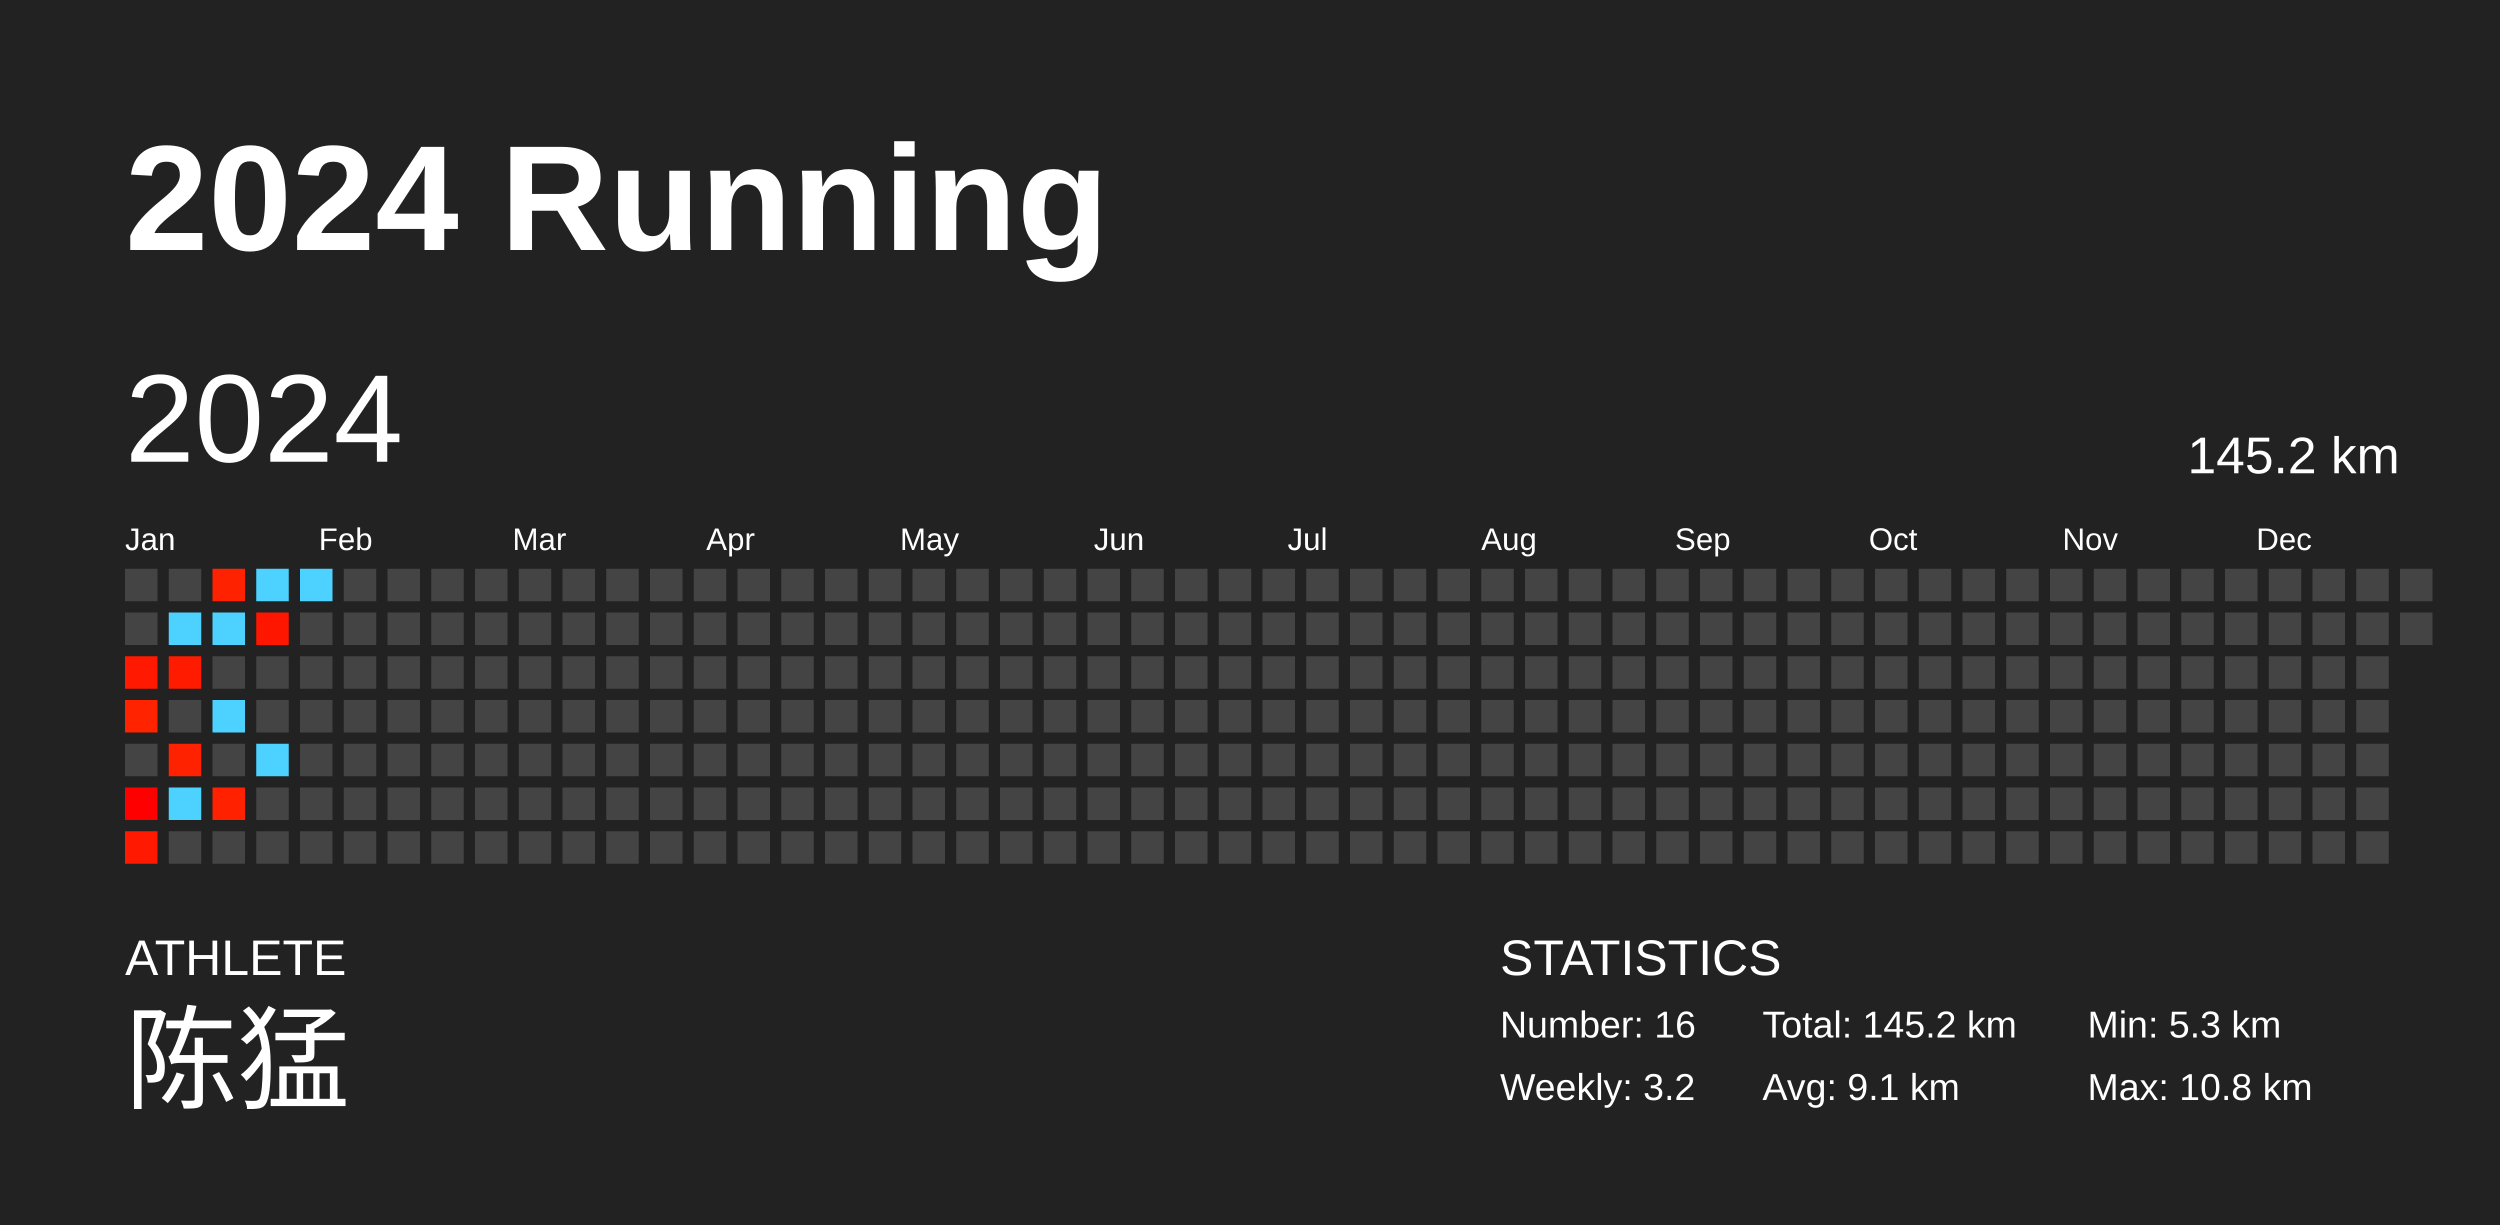
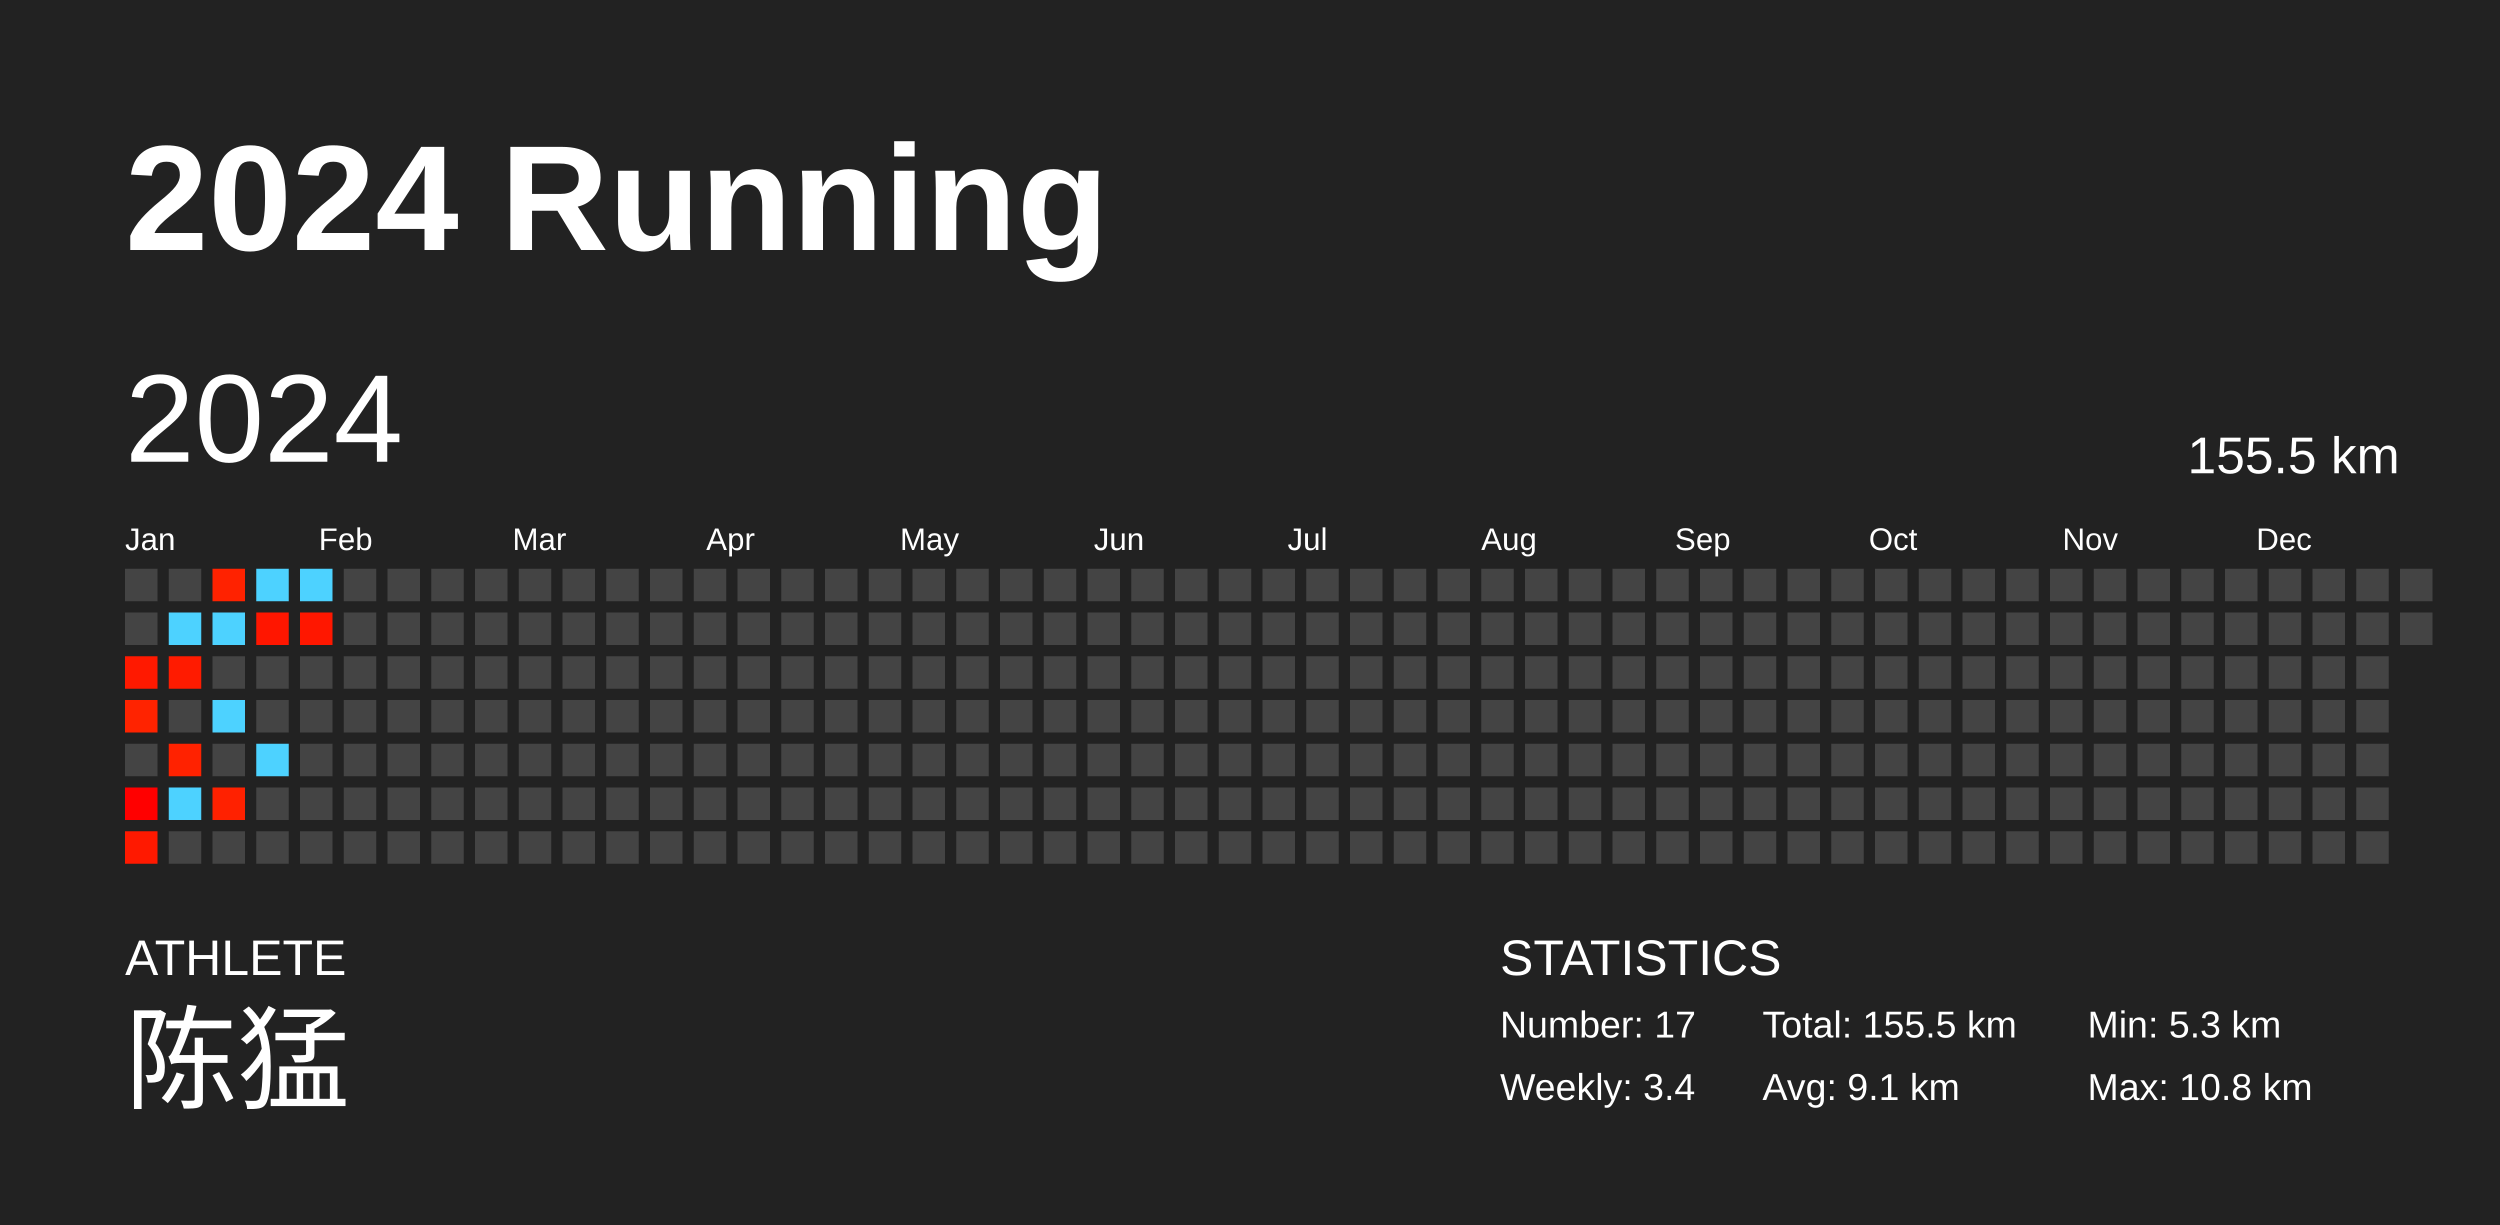
<svg xmlns="http://www.w3.org/2000/svg" baseProfile="full" height="98mm" version="1.1" viewBox="0,0,200,98" width="200mm">
  <defs />
  <rect fill="#222222" height="98" width="200" x="0" y="0" />
  <text fill="#FFFFFF" style="font-size:12px; font-family:Arial; font-weight:bold;" x="10" y="20">2024 Running</text>
  <text fill="#FFFFFF" style="font-size:4px; font-family:Arial" x="10" y="78">ATHLETE</text>
  <text fill="#FFFFFF" style="font-size:9px; font-family:Arial" x="10" y="88">陈猛</text>
  <text fill="#FFFFFF" style="font-size:4px; font-family:Arial" x="120" y="78">STATISTICS</text>
-   <text fill="#FFFFFF" style="font-size:3px; font-family:Arial" x="120" y="83">Number: 16</text>
-   <text fill="#FFFFFF" style="font-size:3px; font-family:Arial" x="120" y="88">Weekly: 3.2</text>
-   <text fill="#FFFFFF" style="font-size:3px; font-family:Arial" x="141" y="83">Total: 145.2 km</text>
+   <text fill="#FFFFFF" style="font-size:3px; font-family:Arial" x="120" y="83">Number: 17</text>
+   <text fill="#FFFFFF" style="font-size:3px; font-family:Arial" x="120" y="88">Weekly: 3.4</text>
+   <text fill="#FFFFFF" style="font-size:3px; font-family:Arial" x="141" y="83">Total: 155.5 km</text>
  <text fill="#FFFFFF" style="font-size:3px; font-family:Arial" x="141" y="88">Avg: 9.1 km</text>
  <text fill="#FFFFFF" style="font-size:3px; font-family:Arial" x="167" y="83">Min: 5.3 km</text>
  <text fill="#FFFFFF" style="font-size:3px; font-family:Arial" x="167" y="88">Max: 10.8 km</text>
  <text dominant-baseline="hanging" fill="#FFFFFF" style="font-size:10.0px; font-family:Arial;" x="10" y="30">2024</text>
-   <text dominant-baseline="hanging" fill="#FFFFFF" style="font-size:4.125px; font-family:Arial;" x="175" y="35">145.2 km</text>
+   <text dominant-baseline="hanging" fill="#FFFFFF" style="font-size:4.125px; font-family:Arial;" x="175" y="35">155.5 km</text>
  <text fill="#FFFFFF" style="font-size:2.5px; font-family:Arial" x="10.0" y="44">Jan</text>
  <text fill="#FFFFFF" style="font-size:2.5px; font-family:Arial" x="25.5" y="44">Feb</text>
  <text fill="#FFFFFF" style="font-size:2.5px; font-family:Arial" x="41.0" y="44">Mar</text>
  <text fill="#FFFFFF" style="font-size:2.5px; font-family:Arial" x="56.5" y="44">Apr</text>
  <text fill="#FFFFFF" style="font-size:2.5px; font-family:Arial" x="72.0" y="44">May</text>
  <text fill="#FFFFFF" style="font-size:2.5px; font-family:Arial" x="87.5" y="44">Jun</text>
  <text fill="#FFFFFF" style="font-size:2.5px; font-family:Arial" x="103.0" y="44">Jul</text>
  <text fill="#FFFFFF" style="font-size:2.5px; font-family:Arial" x="118.5" y="44">Aug</text>
  <text fill="#FFFFFF" style="font-size:2.5px; font-family:Arial" x="134.0" y="44">Sep</text>
  <text fill="#FFFFFF" style="font-size:2.5px; font-family:Arial" x="149.5" y="44">Oct</text>
  <text fill="#FFFFFF" style="font-size:2.5px; font-family:Arial" x="165.0" y="44">Nov</text>
  <text fill="#FFFFFF" style="font-size:2.5px; font-family:Arial" x="180.5" y="44">Dec</text>
  <rect fill="#444444" height="2.6" width="2.6" x="10.0" y="45.5" />
  <rect fill="#444444" height="2.6" width="2.6" x="10.0" y="49.0" />
  <rect fill="#ff1900" height="2.6" width="2.6" x="10.0" y="52.5" />
  <rect fill="#ff2300" height="2.6" width="2.6" x="10.0" y="56.0" />
  <rect fill="#444444" height="2.6" width="2.6" x="10.0" y="59.5" />
  <rect fill="#ff0000" height="2.6" width="2.6" x="10.0" y="63.0" />
  <rect fill="#ff1900" height="2.6" width="2.6" x="10.0" y="66.5" />
  <rect fill="#444444" height="2.6" width="2.6" x="13.5" y="45.5" />
  <rect fill="#4dd2ff" height="2.6" width="2.6" x="13.5" y="49.0" />
  <rect fill="#ff1b00" height="2.6" width="2.6" x="13.5" y="52.5" />
  <rect fill="#444444" height="2.6" width="2.6" x="13.5" y="56.0" />
  <rect fill="#ff2200" height="2.6" width="2.6" x="13.5" y="59.5" />
  <rect fill="#4dd2ff" height="2.6" width="2.6" x="13.5" y="63.0" />
  <rect fill="#444444" height="2.6" width="2.6" x="13.5" y="66.5" />
  <rect fill="#ff2200" height="2.6" width="2.6" x="17.0" y="45.5" />
  <rect fill="#4dd2ff" height="2.6" width="2.6" x="17.0" y="49.0" />
  <rect fill="#444444" height="2.6" width="2.6" x="17.0" y="52.5" />
  <rect fill="#4dd2ff" height="2.6" width="2.6" x="17.0" y="56.0" />
  <rect fill="#444444" height="2.6" width="2.6" x="17.0" y="59.5" />
  <rect fill="#ff2100" height="2.6" width="2.6" x="17.0" y="63.0" />
  <rect fill="#444444" height="2.6" width="2.6" x="17.0" y="66.5" />
  <rect fill="#4dd2ff" height="2.6" width="2.6" x="20.5" y="45.5" />
  <rect fill="#ff1600" height="2.6" width="2.6" x="20.5" y="49.0" />
  <rect fill="#444444" height="2.6" width="2.6" x="20.5" y="52.5" />
  <rect fill="#444444" height="2.6" width="2.6" x="20.5" y="56.0" />
  <rect fill="#4dd2ff" height="2.6" width="2.6" x="20.5" y="59.5" />
  <rect fill="#444444" height="2.6" width="2.6" x="20.5" y="63.0" />
  <rect fill="#444444" height="2.6" width="2.6" x="20.5" y="66.5" />
  <rect fill="#4dd2ff" height="2.6" width="2.6" x="24.0" y="45.5" />
-   <rect fill="#444444" height="2.6" width="2.6" x="24.0" y="49.0" />
+   <rect fill="#ff1700" height="2.6" width="2.6" x="24.0" y="49.0" />
  <rect fill="#444444" height="2.6" width="2.6" x="24.0" y="52.5" />
  <rect fill="#444444" height="2.6" width="2.6" x="24.0" y="56.0" />
  <rect fill="#444444" height="2.6" width="2.6" x="24.0" y="59.5" />
  <rect fill="#444444" height="2.6" width="2.6" x="24.0" y="63.0" />
  <rect fill="#444444" height="2.6" width="2.6" x="24.0" y="66.5" />
  <rect fill="#444444" height="2.6" width="2.6" x="27.5" y="45.5" />
  <rect fill="#444444" height="2.6" width="2.6" x="27.5" y="49.0" />
  <rect fill="#444444" height="2.6" width="2.6" x="27.5" y="52.5" />
  <rect fill="#444444" height="2.6" width="2.6" x="27.5" y="56.0" />
  <rect fill="#444444" height="2.6" width="2.6" x="27.5" y="59.5" />
  <rect fill="#444444" height="2.6" width="2.6" x="27.5" y="63.0" />
  <rect fill="#444444" height="2.6" width="2.6" x="27.5" y="66.5" />
  <rect fill="#444444" height="2.6" width="2.6" x="31.0" y="45.5" />
  <rect fill="#444444" height="2.6" width="2.6" x="31.0" y="49.0" />
  <rect fill="#444444" height="2.6" width="2.6" x="31.0" y="52.5" />
  <rect fill="#444444" height="2.6" width="2.6" x="31.0" y="56.0" />
  <rect fill="#444444" height="2.6" width="2.6" x="31.0" y="59.5" />
  <rect fill="#444444" height="2.6" width="2.6" x="31.0" y="63.0" />
  <rect fill="#444444" height="2.6" width="2.6" x="31.0" y="66.5" />
  <rect fill="#444444" height="2.6" width="2.6" x="34.5" y="45.5" />
  <rect fill="#444444" height="2.6" width="2.6" x="34.5" y="49.0" />
  <rect fill="#444444" height="2.6" width="2.6" x="34.5" y="52.5" />
  <rect fill="#444444" height="2.6" width="2.6" x="34.5" y="56.0" />
  <rect fill="#444444" height="2.6" width="2.6" x="34.5" y="59.5" />
  <rect fill="#444444" height="2.6" width="2.6" x="34.5" y="63.0" />
  <rect fill="#444444" height="2.6" width="2.6" x="34.5" y="66.5" />
  <rect fill="#444444" height="2.6" width="2.6" x="38.0" y="45.5" />
  <rect fill="#444444" height="2.6" width="2.6" x="38.0" y="49.0" />
  <rect fill="#444444" height="2.6" width="2.6" x="38.0" y="52.5" />
  <rect fill="#444444" height="2.6" width="2.6" x="38.0" y="56.0" />
  <rect fill="#444444" height="2.6" width="2.6" x="38.0" y="59.5" />
  <rect fill="#444444" height="2.6" width="2.6" x="38.0" y="63.0" />
  <rect fill="#444444" height="2.6" width="2.6" x="38.0" y="66.5" />
  <rect fill="#444444" height="2.6" width="2.6" x="41.5" y="45.5" />
  <rect fill="#444444" height="2.6" width="2.6" x="41.5" y="49.0" />
  <rect fill="#444444" height="2.6" width="2.6" x="41.5" y="52.5" />
  <rect fill="#444444" height="2.6" width="2.6" x="41.5" y="56.0" />
  <rect fill="#444444" height="2.6" width="2.6" x="41.5" y="59.5" />
  <rect fill="#444444" height="2.6" width="2.6" x="41.5" y="63.0" />
  <rect fill="#444444" height="2.6" width="2.6" x="41.5" y="66.5" />
  <rect fill="#444444" height="2.6" width="2.6" x="45.0" y="45.5" />
  <rect fill="#444444" height="2.6" width="2.6" x="45.0" y="49.0" />
  <rect fill="#444444" height="2.6" width="2.6" x="45.0" y="52.5" />
  <rect fill="#444444" height="2.6" width="2.6" x="45.0" y="56.0" />
  <rect fill="#444444" height="2.6" width="2.6" x="45.0" y="59.5" />
  <rect fill="#444444" height="2.6" width="2.6" x="45.0" y="63.0" />
  <rect fill="#444444" height="2.6" width="2.6" x="45.0" y="66.5" />
  <rect fill="#444444" height="2.6" width="2.6" x="48.5" y="45.5" />
  <rect fill="#444444" height="2.6" width="2.6" x="48.5" y="49.0" />
  <rect fill="#444444" height="2.6" width="2.6" x="48.5" y="52.5" />
  <rect fill="#444444" height="2.6" width="2.6" x="48.5" y="56.0" />
  <rect fill="#444444" height="2.6" width="2.6" x="48.5" y="59.5" />
  <rect fill="#444444" height="2.6" width="2.6" x="48.5" y="63.0" />
  <rect fill="#444444" height="2.6" width="2.6" x="48.5" y="66.5" />
  <rect fill="#444444" height="2.6" width="2.6" x="52.0" y="45.5" />
  <rect fill="#444444" height="2.6" width="2.6" x="52.0" y="49.0" />
  <rect fill="#444444" height="2.6" width="2.6" x="52.0" y="52.5" />
  <rect fill="#444444" height="2.6" width="2.6" x="52.0" y="56.0" />
  <rect fill="#444444" height="2.6" width="2.6" x="52.0" y="59.5" />
  <rect fill="#444444" height="2.6" width="2.6" x="52.0" y="63.0" />
  <rect fill="#444444" height="2.6" width="2.6" x="52.0" y="66.5" />
  <rect fill="#444444" height="2.6" width="2.6" x="55.5" y="45.5" />
  <rect fill="#444444" height="2.6" width="2.6" x="55.5" y="49.0" />
  <rect fill="#444444" height="2.6" width="2.6" x="55.5" y="52.5" />
  <rect fill="#444444" height="2.6" width="2.6" x="55.5" y="56.0" />
  <rect fill="#444444" height="2.6" width="2.6" x="55.5" y="59.5" />
  <rect fill="#444444" height="2.6" width="2.6" x="55.5" y="63.0" />
  <rect fill="#444444" height="2.6" width="2.6" x="55.5" y="66.5" />
  <rect fill="#444444" height="2.6" width="2.6" x="59.0" y="45.5" />
  <rect fill="#444444" height="2.6" width="2.6" x="59.0" y="49.0" />
  <rect fill="#444444" height="2.6" width="2.6" x="59.0" y="52.5" />
  <rect fill="#444444" height="2.6" width="2.6" x="59.0" y="56.0" />
  <rect fill="#444444" height="2.6" width="2.6" x="59.0" y="59.5" />
  <rect fill="#444444" height="2.6" width="2.6" x="59.0" y="63.0" />
  <rect fill="#444444" height="2.6" width="2.6" x="59.0" y="66.5" />
  <rect fill="#444444" height="2.6" width="2.6" x="62.5" y="45.5" />
  <rect fill="#444444" height="2.6" width="2.6" x="62.5" y="49.0" />
  <rect fill="#444444" height="2.6" width="2.6" x="62.5" y="52.5" />
  <rect fill="#444444" height="2.6" width="2.6" x="62.5" y="56.0" />
  <rect fill="#444444" height="2.6" width="2.6" x="62.5" y="59.5" />
  <rect fill="#444444" height="2.6" width="2.6" x="62.5" y="63.0" />
  <rect fill="#444444" height="2.6" width="2.6" x="62.5" y="66.5" />
  <rect fill="#444444" height="2.6" width="2.6" x="66.0" y="45.5" />
  <rect fill="#444444" height="2.6" width="2.6" x="66.0" y="49.0" />
  <rect fill="#444444" height="2.6" width="2.6" x="66.0" y="52.5" />
  <rect fill="#444444" height="2.6" width="2.6" x="66.0" y="56.0" />
  <rect fill="#444444" height="2.6" width="2.6" x="66.0" y="59.5" />
  <rect fill="#444444" height="2.6" width="2.6" x="66.0" y="63.0" />
  <rect fill="#444444" height="2.6" width="2.6" x="66.0" y="66.5" />
  <rect fill="#444444" height="2.6" width="2.6" x="69.5" y="45.5" />
  <rect fill="#444444" height="2.6" width="2.6" x="69.5" y="49.0" />
  <rect fill="#444444" height="2.6" width="2.6" x="69.5" y="52.5" />
  <rect fill="#444444" height="2.6" width="2.6" x="69.5" y="56.0" />
  <rect fill="#444444" height="2.6" width="2.6" x="69.5" y="59.5" />
  <rect fill="#444444" height="2.6" width="2.6" x="69.5" y="63.0" />
  <rect fill="#444444" height="2.6" width="2.6" x="69.5" y="66.5" />
  <rect fill="#444444" height="2.6" width="2.6" x="73.0" y="45.5" />
  <rect fill="#444444" height="2.6" width="2.6" x="73.0" y="49.0" />
  <rect fill="#444444" height="2.6" width="2.6" x="73.0" y="52.5" />
  <rect fill="#444444" height="2.6" width="2.6" x="73.0" y="56.0" />
  <rect fill="#444444" height="2.6" width="2.6" x="73.0" y="59.5" />
  <rect fill="#444444" height="2.6" width="2.6" x="73.0" y="63.0" />
  <rect fill="#444444" height="2.6" width="2.6" x="73.0" y="66.5" />
  <rect fill="#444444" height="2.6" width="2.6" x="76.5" y="45.5" />
  <rect fill="#444444" height="2.6" width="2.6" x="76.5" y="49.0" />
  <rect fill="#444444" height="2.6" width="2.6" x="76.5" y="52.5" />
  <rect fill="#444444" height="2.6" width="2.6" x="76.5" y="56.0" />
  <rect fill="#444444" height="2.6" width="2.6" x="76.5" y="59.5" />
  <rect fill="#444444" height="2.6" width="2.6" x="76.5" y="63.0" />
  <rect fill="#444444" height="2.6" width="2.6" x="76.5" y="66.5" />
  <rect fill="#444444" height="2.6" width="2.6" x="80.0" y="45.5" />
  <rect fill="#444444" height="2.6" width="2.6" x="80.0" y="49.0" />
  <rect fill="#444444" height="2.6" width="2.6" x="80.0" y="52.5" />
  <rect fill="#444444" height="2.6" width="2.6" x="80.0" y="56.0" />
  <rect fill="#444444" height="2.6" width="2.6" x="80.0" y="59.5" />
  <rect fill="#444444" height="2.6" width="2.6" x="80.0" y="63.0" />
  <rect fill="#444444" height="2.6" width="2.6" x="80.0" y="66.5" />
  <rect fill="#444444" height="2.6" width="2.6" x="83.5" y="45.5" />
  <rect fill="#444444" height="2.6" width="2.6" x="83.5" y="49.0" />
  <rect fill="#444444" height="2.6" width="2.6" x="83.5" y="52.5" />
  <rect fill="#444444" height="2.6" width="2.6" x="83.5" y="56.0" />
  <rect fill="#444444" height="2.6" width="2.6" x="83.5" y="59.5" />
  <rect fill="#444444" height="2.6" width="2.6" x="83.5" y="63.0" />
  <rect fill="#444444" height="2.6" width="2.6" x="83.5" y="66.5" />
  <rect fill="#444444" height="2.6" width="2.6" x="87.0" y="45.5" />
  <rect fill="#444444" height="2.6" width="2.6" x="87.0" y="49.0" />
  <rect fill="#444444" height="2.6" width="2.6" x="87.0" y="52.5" />
  <rect fill="#444444" height="2.6" width="2.6" x="87.0" y="56.0" />
  <rect fill="#444444" height="2.6" width="2.6" x="87.0" y="59.5" />
  <rect fill="#444444" height="2.6" width="2.6" x="87.0" y="63.0" />
  <rect fill="#444444" height="2.6" width="2.6" x="87.0" y="66.5" />
  <rect fill="#444444" height="2.6" width="2.6" x="90.5" y="45.5" />
  <rect fill="#444444" height="2.6" width="2.6" x="90.5" y="49.0" />
  <rect fill="#444444" height="2.6" width="2.6" x="90.5" y="52.5" />
  <rect fill="#444444" height="2.6" width="2.6" x="90.5" y="56.0" />
  <rect fill="#444444" height="2.6" width="2.6" x="90.5" y="59.5" />
  <rect fill="#444444" height="2.6" width="2.6" x="90.5" y="63.0" />
  <rect fill="#444444" height="2.6" width="2.6" x="90.5" y="66.5" />
  <rect fill="#444444" height="2.6" width="2.6" x="94.0" y="45.5" />
  <rect fill="#444444" height="2.6" width="2.6" x="94.0" y="49.0" />
  <rect fill="#444444" height="2.6" width="2.6" x="94.0" y="52.5" />
  <rect fill="#444444" height="2.6" width="2.6" x="94.0" y="56.0" />
  <rect fill="#444444" height="2.6" width="2.6" x="94.0" y="59.5" />
  <rect fill="#444444" height="2.6" width="2.6" x="94.0" y="63.0" />
  <rect fill="#444444" height="2.6" width="2.6" x="94.0" y="66.5" />
  <rect fill="#444444" height="2.6" width="2.6" x="97.5" y="45.5" />
  <rect fill="#444444" height="2.6" width="2.6" x="97.5" y="49.0" />
  <rect fill="#444444" height="2.6" width="2.6" x="97.5" y="52.5" />
  <rect fill="#444444" height="2.6" width="2.6" x="97.5" y="56.0" />
  <rect fill="#444444" height="2.6" width="2.6" x="97.5" y="59.5" />
  <rect fill="#444444" height="2.6" width="2.6" x="97.5" y="63.0" />
  <rect fill="#444444" height="2.6" width="2.6" x="97.5" y="66.5" />
  <rect fill="#444444" height="2.6" width="2.6" x="101.0" y="45.5" />
  <rect fill="#444444" height="2.6" width="2.6" x="101.0" y="49.0" />
  <rect fill="#444444" height="2.6" width="2.6" x="101.0" y="52.5" />
  <rect fill="#444444" height="2.6" width="2.6" x="101.0" y="56.0" />
  <rect fill="#444444" height="2.6" width="2.6" x="101.0" y="59.5" />
  <rect fill="#444444" height="2.6" width="2.6" x="101.0" y="63.0" />
  <rect fill="#444444" height="2.6" width="2.6" x="101.0" y="66.5" />
  <rect fill="#444444" height="2.6" width="2.6" x="104.5" y="45.5" />
  <rect fill="#444444" height="2.6" width="2.6" x="104.5" y="49.0" />
  <rect fill="#444444" height="2.6" width="2.6" x="104.5" y="52.5" />
  <rect fill="#444444" height="2.6" width="2.6" x="104.5" y="56.0" />
  <rect fill="#444444" height="2.6" width="2.6" x="104.5" y="59.5" />
  <rect fill="#444444" height="2.6" width="2.6" x="104.5" y="63.0" />
  <rect fill="#444444" height="2.6" width="2.6" x="104.5" y="66.5" />
  <rect fill="#444444" height="2.6" width="2.6" x="108.0" y="45.5" />
  <rect fill="#444444" height="2.6" width="2.6" x="108.0" y="49.0" />
  <rect fill="#444444" height="2.6" width="2.6" x="108.0" y="52.5" />
  <rect fill="#444444" height="2.6" width="2.6" x="108.0" y="56.0" />
  <rect fill="#444444" height="2.6" width="2.6" x="108.0" y="59.5" />
  <rect fill="#444444" height="2.6" width="2.6" x="108.0" y="63.0" />
  <rect fill="#444444" height="2.6" width="2.6" x="108.0" y="66.5" />
  <rect fill="#444444" height="2.6" width="2.6" x="111.5" y="45.5" />
  <rect fill="#444444" height="2.6" width="2.6" x="111.5" y="49.0" />
  <rect fill="#444444" height="2.6" width="2.6" x="111.5" y="52.5" />
  <rect fill="#444444" height="2.6" width="2.6" x="111.5" y="56.0" />
  <rect fill="#444444" height="2.6" width="2.6" x="111.5" y="59.5" />
  <rect fill="#444444" height="2.6" width="2.6" x="111.5" y="63.0" />
  <rect fill="#444444" height="2.6" width="2.6" x="111.5" y="66.5" />
  <rect fill="#444444" height="2.6" width="2.6" x="115.0" y="45.5" />
  <rect fill="#444444" height="2.6" width="2.6" x="115.0" y="49.0" />
  <rect fill="#444444" height="2.6" width="2.6" x="115.0" y="52.5" />
  <rect fill="#444444" height="2.6" width="2.6" x="115.0" y="56.0" />
  <rect fill="#444444" height="2.6" width="2.6" x="115.0" y="59.5" />
  <rect fill="#444444" height="2.6" width="2.6" x="115.0" y="63.0" />
  <rect fill="#444444" height="2.6" width="2.6" x="115.0" y="66.5" />
  <rect fill="#444444" height="2.6" width="2.6" x="118.5" y="45.5" />
  <rect fill="#444444" height="2.6" width="2.6" x="118.5" y="49.0" />
  <rect fill="#444444" height="2.6" width="2.6" x="118.5" y="52.5" />
  <rect fill="#444444" height="2.6" width="2.6" x="118.5" y="56.0" />
  <rect fill="#444444" height="2.6" width="2.6" x="118.5" y="59.5" />
  <rect fill="#444444" height="2.6" width="2.6" x="118.5" y="63.0" />
  <rect fill="#444444" height="2.6" width="2.6" x="118.5" y="66.5" />
  <rect fill="#444444" height="2.6" width="2.6" x="122.0" y="45.5" />
  <rect fill="#444444" height="2.6" width="2.6" x="122.0" y="49.0" />
  <rect fill="#444444" height="2.6" width="2.6" x="122.0" y="52.5" />
  <rect fill="#444444" height="2.6" width="2.6" x="122.0" y="56.0" />
  <rect fill="#444444" height="2.6" width="2.6" x="122.0" y="59.5" />
  <rect fill="#444444" height="2.6" width="2.6" x="122.0" y="63.0" />
  <rect fill="#444444" height="2.6" width="2.6" x="122.0" y="66.5" />
  <rect fill="#444444" height="2.6" width="2.6" x="125.5" y="45.5" />
  <rect fill="#444444" height="2.6" width="2.6" x="125.5" y="49.0" />
  <rect fill="#444444" height="2.6" width="2.6" x="125.5" y="52.5" />
  <rect fill="#444444" height="2.6" width="2.6" x="125.5" y="56.0" />
  <rect fill="#444444" height="2.6" width="2.6" x="125.5" y="59.5" />
  <rect fill="#444444" height="2.6" width="2.6" x="125.5" y="63.0" />
  <rect fill="#444444" height="2.6" width="2.6" x="125.5" y="66.5" />
  <rect fill="#444444" height="2.6" width="2.6" x="129.0" y="45.5" />
  <rect fill="#444444" height="2.6" width="2.6" x="129.0" y="49.0" />
  <rect fill="#444444" height="2.6" width="2.6" x="129.0" y="52.5" />
  <rect fill="#444444" height="2.6" width="2.6" x="129.0" y="56.0" />
  <rect fill="#444444" height="2.6" width="2.6" x="129.0" y="59.5" />
  <rect fill="#444444" height="2.6" width="2.6" x="129.0" y="63.0" />
  <rect fill="#444444" height="2.6" width="2.6" x="129.0" y="66.5" />
  <rect fill="#444444" height="2.6" width="2.6" x="132.5" y="45.5" />
  <rect fill="#444444" height="2.6" width="2.6" x="132.5" y="49.0" />
  <rect fill="#444444" height="2.6" width="2.6" x="132.5" y="52.5" />
  <rect fill="#444444" height="2.6" width="2.6" x="132.5" y="56.0" />
  <rect fill="#444444" height="2.6" width="2.6" x="132.5" y="59.5" />
  <rect fill="#444444" height="2.6" width="2.6" x="132.5" y="63.0" />
  <rect fill="#444444" height="2.6" width="2.6" x="132.5" y="66.5" />
  <rect fill="#444444" height="2.6" width="2.6" x="136.0" y="45.5" />
  <rect fill="#444444" height="2.6" width="2.6" x="136.0" y="49.0" />
  <rect fill="#444444" height="2.6" width="2.6" x="136.0" y="52.5" />
  <rect fill="#444444" height="2.6" width="2.6" x="136.0" y="56.0" />
  <rect fill="#444444" height="2.6" width="2.6" x="136.0" y="59.5" />
  <rect fill="#444444" height="2.6" width="2.6" x="136.0" y="63.0" />
  <rect fill="#444444" height="2.6" width="2.6" x="136.0" y="66.5" />
  <rect fill="#444444" height="2.6" width="2.6" x="139.5" y="45.5" />
  <rect fill="#444444" height="2.6" width="2.6" x="139.5" y="49.0" />
  <rect fill="#444444" height="2.6" width="2.6" x="139.5" y="52.5" />
  <rect fill="#444444" height="2.6" width="2.6" x="139.5" y="56.0" />
  <rect fill="#444444" height="2.6" width="2.6" x="139.5" y="59.5" />
  <rect fill="#444444" height="2.6" width="2.6" x="139.5" y="63.0" />
  <rect fill="#444444" height="2.6" width="2.6" x="139.5" y="66.5" />
  <rect fill="#444444" height="2.6" width="2.6" x="143.0" y="45.5" />
  <rect fill="#444444" height="2.6" width="2.6" x="143.0" y="49.0" />
  <rect fill="#444444" height="2.6" width="2.6" x="143.0" y="52.5" />
  <rect fill="#444444" height="2.6" width="2.6" x="143.0" y="56.0" />
  <rect fill="#444444" height="2.6" width="2.6" x="143.0" y="59.5" />
  <rect fill="#444444" height="2.6" width="2.6" x="143.0" y="63.0" />
  <rect fill="#444444" height="2.6" width="2.6" x="143.0" y="66.5" />
  <rect fill="#444444" height="2.6" width="2.6" x="146.5" y="45.5" />
  <rect fill="#444444" height="2.6" width="2.6" x="146.5" y="49.0" />
  <rect fill="#444444" height="2.6" width="2.6" x="146.5" y="52.5" />
  <rect fill="#444444" height="2.6" width="2.6" x="146.5" y="56.0" />
  <rect fill="#444444" height="2.6" width="2.6" x="146.5" y="59.5" />
  <rect fill="#444444" height="2.6" width="2.6" x="146.5" y="63.0" />
  <rect fill="#444444" height="2.6" width="2.6" x="146.5" y="66.5" />
  <rect fill="#444444" height="2.6" width="2.6" x="150.0" y="45.5" />
  <rect fill="#444444" height="2.6" width="2.6" x="150.0" y="49.0" />
  <rect fill="#444444" height="2.6" width="2.6" x="150.0" y="52.5" />
  <rect fill="#444444" height="2.6" width="2.6" x="150.0" y="56.0" />
  <rect fill="#444444" height="2.6" width="2.6" x="150.0" y="59.5" />
  <rect fill="#444444" height="2.6" width="2.6" x="150.0" y="63.0" />
  <rect fill="#444444" height="2.6" width="2.6" x="150.0" y="66.5" />
  <rect fill="#444444" height="2.6" width="2.6" x="153.5" y="45.5" />
  <rect fill="#444444" height="2.6" width="2.6" x="153.5" y="49.0" />
  <rect fill="#444444" height="2.6" width="2.6" x="153.5" y="52.5" />
  <rect fill="#444444" height="2.6" width="2.6" x="153.5" y="56.0" />
  <rect fill="#444444" height="2.6" width="2.6" x="153.5" y="59.5" />
  <rect fill="#444444" height="2.6" width="2.6" x="153.5" y="63.0" />
  <rect fill="#444444" height="2.6" width="2.6" x="153.5" y="66.5" />
  <rect fill="#444444" height="2.6" width="2.6" x="157.0" y="45.5" />
  <rect fill="#444444" height="2.6" width="2.6" x="157.0" y="49.0" />
  <rect fill="#444444" height="2.6" width="2.6" x="157.0" y="52.5" />
  <rect fill="#444444" height="2.6" width="2.6" x="157.0" y="56.0" />
  <rect fill="#444444" height="2.6" width="2.6" x="157.0" y="59.5" />
  <rect fill="#444444" height="2.6" width="2.6" x="157.0" y="63.0" />
  <rect fill="#444444" height="2.6" width="2.6" x="157.0" y="66.5" />
  <rect fill="#444444" height="2.6" width="2.6" x="160.5" y="45.5" />
  <rect fill="#444444" height="2.6" width="2.6" x="160.5" y="49.0" />
  <rect fill="#444444" height="2.6" width="2.6" x="160.5" y="52.5" />
  <rect fill="#444444" height="2.6" width="2.6" x="160.5" y="56.0" />
  <rect fill="#444444" height="2.6" width="2.6" x="160.5" y="59.5" />
  <rect fill="#444444" height="2.6" width="2.6" x="160.5" y="63.0" />
  <rect fill="#444444" height="2.6" width="2.6" x="160.5" y="66.5" />
  <rect fill="#444444" height="2.6" width="2.6" x="164.0" y="45.5" />
  <rect fill="#444444" height="2.6" width="2.6" x="164.0" y="49.0" />
  <rect fill="#444444" height="2.6" width="2.6" x="164.0" y="52.5" />
  <rect fill="#444444" height="2.6" width="2.6" x="164.0" y="56.0" />
  <rect fill="#444444" height="2.6" width="2.6" x="164.0" y="59.5" />
  <rect fill="#444444" height="2.6" width="2.6" x="164.0" y="63.0" />
  <rect fill="#444444" height="2.6" width="2.6" x="164.0" y="66.5" />
  <rect fill="#444444" height="2.6" width="2.6" x="167.5" y="45.5" />
  <rect fill="#444444" height="2.6" width="2.6" x="167.5" y="49.0" />
  <rect fill="#444444" height="2.6" width="2.6" x="167.5" y="52.5" />
  <rect fill="#444444" height="2.6" width="2.6" x="167.5" y="56.0" />
  <rect fill="#444444" height="2.6" width="2.6" x="167.5" y="59.5" />
  <rect fill="#444444" height="2.6" width="2.6" x="167.5" y="63.0" />
  <rect fill="#444444" height="2.6" width="2.6" x="167.5" y="66.5" />
  <rect fill="#444444" height="2.6" width="2.6" x="171.0" y="45.5" />
  <rect fill="#444444" height="2.6" width="2.6" x="171.0" y="49.0" />
  <rect fill="#444444" height="2.6" width="2.6" x="171.0" y="52.5" />
  <rect fill="#444444" height="2.6" width="2.6" x="171.0" y="56.0" />
  <rect fill="#444444" height="2.6" width="2.6" x="171.0" y="59.5" />
  <rect fill="#444444" height="2.6" width="2.6" x="171.0" y="63.0" />
  <rect fill="#444444" height="2.6" width="2.6" x="171.0" y="66.5" />
  <rect fill="#444444" height="2.6" width="2.6" x="174.5" y="45.5" />
  <rect fill="#444444" height="2.6" width="2.6" x="174.5" y="49.0" />
  <rect fill="#444444" height="2.6" width="2.6" x="174.5" y="52.5" />
  <rect fill="#444444" height="2.6" width="2.6" x="174.5" y="56.0" />
  <rect fill="#444444" height="2.6" width="2.6" x="174.5" y="59.5" />
  <rect fill="#444444" height="2.6" width="2.6" x="174.5" y="63.0" />
  <rect fill="#444444" height="2.6" width="2.6" x="174.5" y="66.5" />
  <rect fill="#444444" height="2.6" width="2.6" x="178.0" y="45.5" />
  <rect fill="#444444" height="2.6" width="2.6" x="178.0" y="49.0" />
  <rect fill="#444444" height="2.6" width="2.6" x="178.0" y="52.5" />
  <rect fill="#444444" height="2.6" width="2.6" x="178.0" y="56.0" />
  <rect fill="#444444" height="2.6" width="2.6" x="178.0" y="59.5" />
  <rect fill="#444444" height="2.6" width="2.6" x="178.0" y="63.0" />
  <rect fill="#444444" height="2.6" width="2.6" x="178.0" y="66.5" />
  <rect fill="#444444" height="2.6" width="2.6" x="181.5" y="45.5" />
  <rect fill="#444444" height="2.6" width="2.6" x="181.5" y="49.0" />
  <rect fill="#444444" height="2.6" width="2.6" x="181.5" y="52.5" />
  <rect fill="#444444" height="2.6" width="2.6" x="181.5" y="56.0" />
  <rect fill="#444444" height="2.6" width="2.6" x="181.5" y="59.5" />
  <rect fill="#444444" height="2.6" width="2.6" x="181.5" y="63.0" />
  <rect fill="#444444" height="2.6" width="2.6" x="181.5" y="66.5" />
  <rect fill="#444444" height="2.6" width="2.6" x="185.0" y="45.5" />
  <rect fill="#444444" height="2.6" width="2.6" x="185.0" y="49.0" />
  <rect fill="#444444" height="2.6" width="2.6" x="185.0" y="52.5" />
  <rect fill="#444444" height="2.6" width="2.6" x="185.0" y="56.0" />
  <rect fill="#444444" height="2.6" width="2.6" x="185.0" y="59.5" />
  <rect fill="#444444" height="2.6" width="2.6" x="185.0" y="63.0" />
  <rect fill="#444444" height="2.6" width="2.6" x="185.0" y="66.5" />
  <rect fill="#444444" height="2.6" width="2.6" x="188.5" y="45.5" />
  <rect fill="#444444" height="2.6" width="2.6" x="188.5" y="49.0" />
  <rect fill="#444444" height="2.6" width="2.6" x="188.5" y="52.5" />
  <rect fill="#444444" height="2.6" width="2.6" x="188.5" y="56.0" />
  <rect fill="#444444" height="2.6" width="2.6" x="188.5" y="59.5" />
  <rect fill="#444444" height="2.6" width="2.6" x="188.5" y="63.0" />
  <rect fill="#444444" height="2.6" width="2.6" x="188.5" y="66.5" />
  <rect fill="#444444" height="2.6" width="2.6" x="192.0" y="45.5" />
  <rect fill="#444444" height="2.6" width="2.6" x="192.0" y="49.0" />
</svg>
